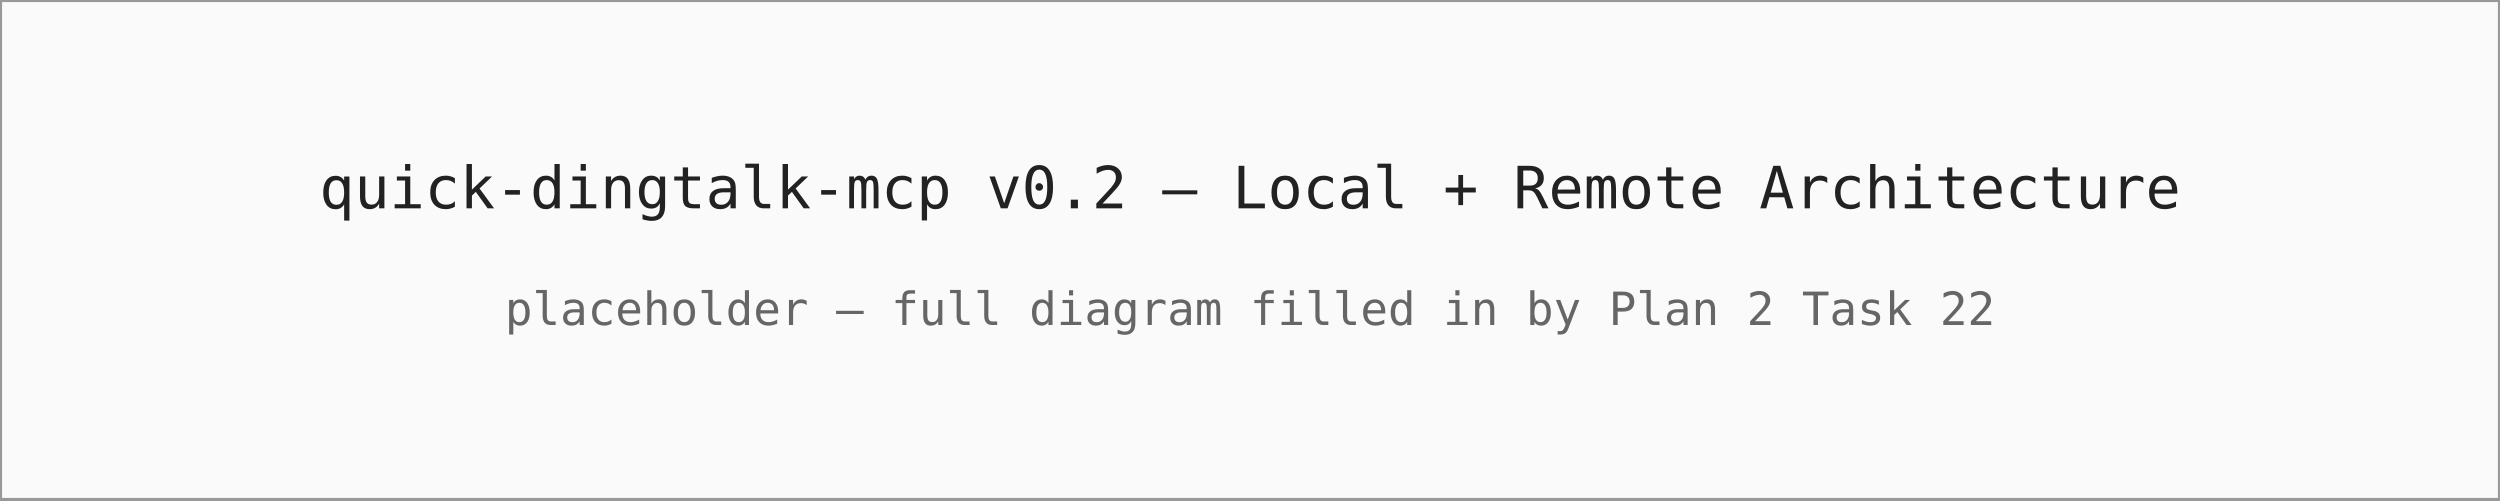
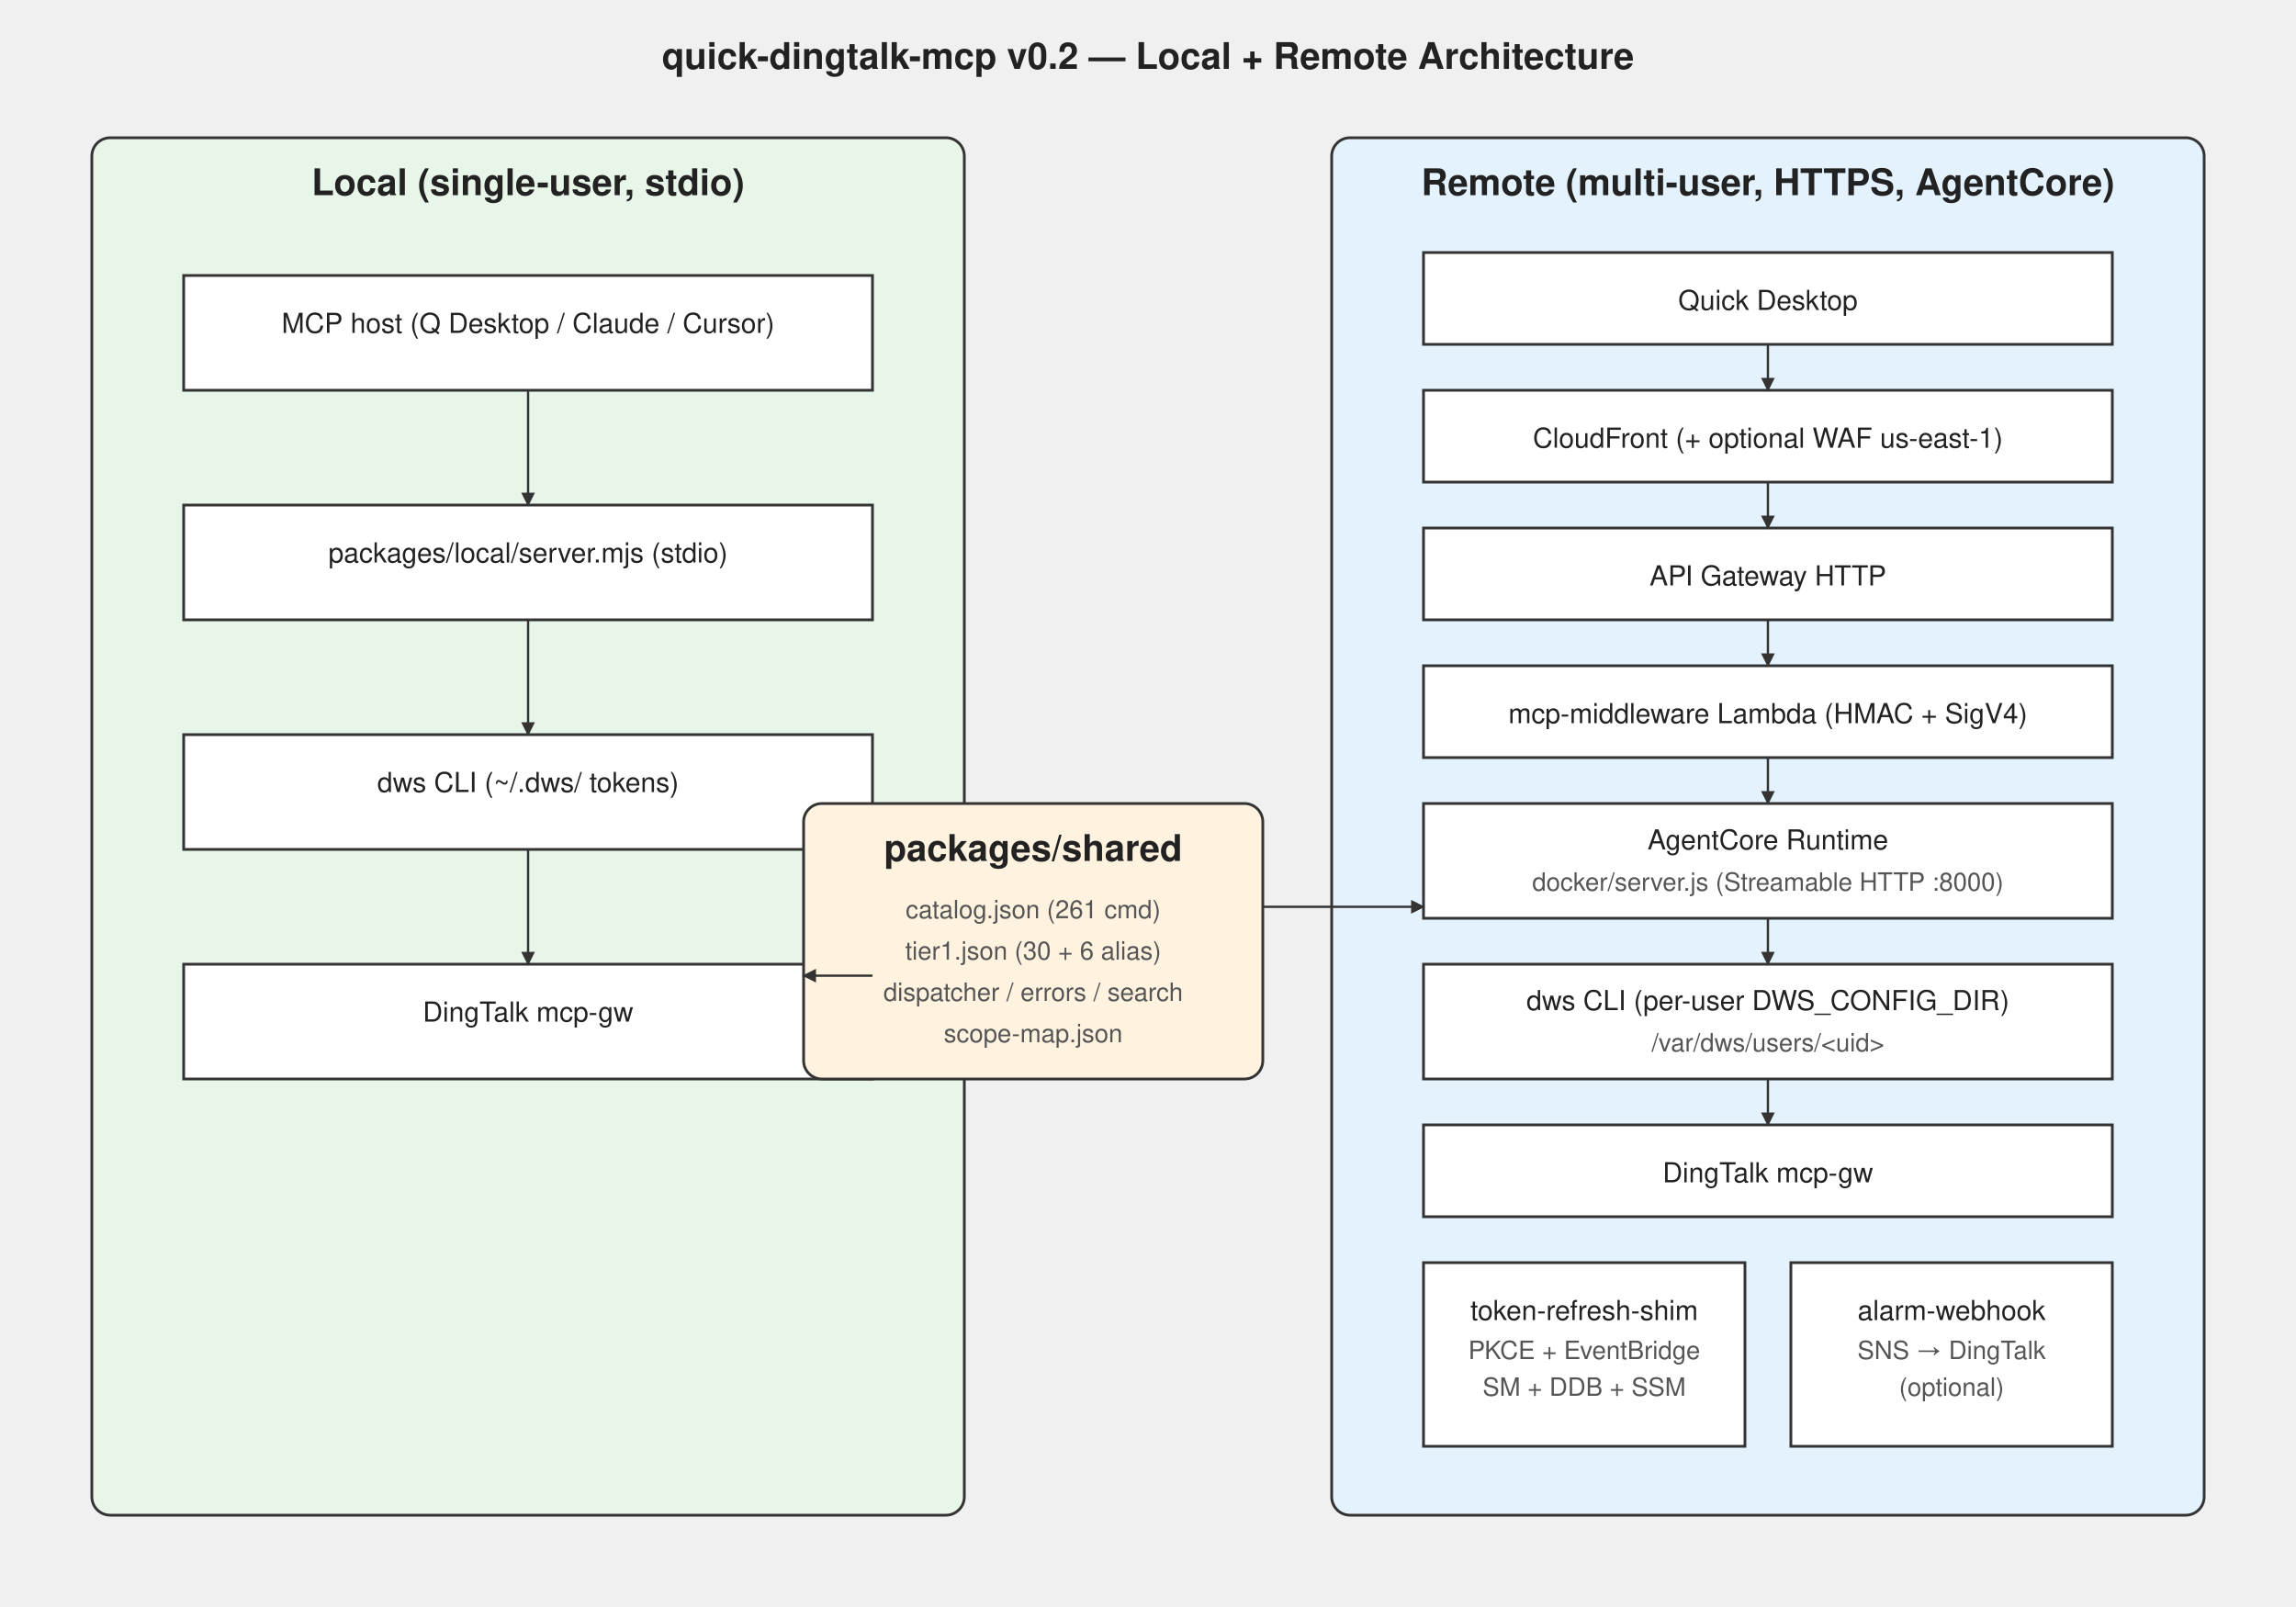
- <svg xmlns="http://www.w3.org/2000/svg" width="600" height="120" viewBox="0 0 600 120">
-   <rect width="600" height="120" fill="#fafafa" stroke="#999" stroke-width="1" />
-   <text x="300" y="50" font-family="monospace" font-size="14" text-anchor="middle" fill="#222">
-     quick-dingtalk-mcp v0.2 — Local + Remote Architecture
-   </text>
-   <text x="300" y="78" font-family="monospace" font-size="11" text-anchor="middle" fill="#666">
-     placeholder — full diagram filled in by Plan 2 Task 22
-   </text>
+ <svg xmlns="http://www.w3.org/2000/svg" width="1000" height="700" viewBox="0 0 1000 700">
+   <style>
+     .box { fill: #fff; stroke: #333; stroke-width: 1.2; }
+     .local { fill: #e8f5e9; }
+     .remote { fill: #e3f2fd; }
+     .shared { fill: #fff3e0; }
+     .arrow { stroke: #333; stroke-width: 1; fill: none; marker-end: url(#a); }
+     text { font-family: 'Helvetica', sans-serif; font-size: 12px; fill: #222; }
+     .title { font-size: 16px; font-weight: bold; }
+     .label { font-size: 11px; fill: #555; }
+   </style>
+   <defs>
+     <marker id="a" viewBox="0 0 10 10" refX="9" refY="5" markerWidth="6" markerHeight="6" orient="auto">
+       <path d="M0,0 L10,5 L0,10 z" fill="#333" />
+     </marker>
+   </defs>
+   <text x="500" y="30" class="title" text-anchor="middle">quick-dingtalk-mcp v0.2 — Local + Remote Architecture</text>
+   <rect x="40" y="60" width="380" height="600" rx="8" class="box local" />
+   <text x="230" y="85" class="title" text-anchor="middle">Local (single-user, stdio)</text>
+   <rect x="80" y="120" width="300" height="50" class="box" />
+   <text x="230" y="145" text-anchor="middle">MCP host (Q Desktop / Claude / Cursor)</text>
+   <rect x="80" y="220" width="300" height="50" class="box" />
+   <text x="230" y="245" text-anchor="middle">packages/local/server.mjs (stdio)</text>
+   <rect x="80" y="320" width="300" height="50" class="box" />
+   <text x="230" y="345" text-anchor="middle">dws CLI (~/.dws/ tokens)</text>
+   <rect x="80" y="420" width="300" height="50" class="box" />
+   <text x="230" y="445" text-anchor="middle">DingTalk mcp-gw</text>
+   <path class="arrow" d="M230,170 L230,220" />
+   <path class="arrow" d="M230,270 L230,320" />
+   <path class="arrow" d="M230,370 L230,420" />
+   <rect x="580" y="60" width="380" height="600" rx="8" class="box remote" />
+   <text x="770" y="85" class="title" text-anchor="middle">Remote (multi-user, HTTPS, AgentCore)</text>
+   <rect x="620" y="110" width="300" height="40" class="box" />
+   <text x="770" y="135" text-anchor="middle">Quick Desktop</text>
+   <rect x="620" y="170" width="300" height="40" class="box" />
+   <text x="770" y="195" text-anchor="middle">CloudFront (+ optional WAF us-east-1)</text>
+   <rect x="620" y="230" width="300" height="40" class="box" />
+   <text x="770" y="255" text-anchor="middle">API Gateway HTTP</text>
+   <rect x="620" y="290" width="300" height="40" class="box" />
+   <text x="770" y="315" text-anchor="middle">mcp-middleware Lambda (HMAC + SigV4)</text>
+   <rect x="620" y="350" width="300" height="50" class="box" />
+   <text x="770" y="370" text-anchor="middle">AgentCore Runtime</text>
+   <text x="770" y="388" class="label" text-anchor="middle">docker/server.js (Streamable HTTP :8000)</text>
+   <rect x="620" y="420" width="300" height="50" class="box" />
+   <text x="770" y="440" text-anchor="middle">dws CLI (per-user DWS_CONFIG_DIR)</text>
+   <text x="770" y="458" class="label" text-anchor="middle">/var/dws/users/&lt;uid&gt;</text>
+   <rect x="620" y="490" width="300" height="40" class="box" />
+   <text x="770" y="515" text-anchor="middle">DingTalk mcp-gw</text>
+   <rect x="620" y="550" width="140" height="80" class="box" />
+   <text x="690" y="575" text-anchor="middle">token-refresh-shim</text>
+   <text x="690" y="592" class="label" text-anchor="middle">PKCE + EventBridge</text>
+   <text x="690" y="608" class="label" text-anchor="middle">SM + DDB + SSM</text>
+   <rect x="780" y="550" width="140" height="80" class="box" />
+   <text x="850" y="575" text-anchor="middle">alarm-webhook</text>
+   <text x="850" y="592" class="label" text-anchor="middle">SNS → DingTalk</text>
+   <text x="850" y="608" class="label" text-anchor="middle">(optional)</text>
+   <path class="arrow" d="M770,150 L770,170" />
+   <path class="arrow" d="M770,210 L770,230" />
+   <path class="arrow" d="M770,270 L770,290" />
+   <path class="arrow" d="M770,330 L770,350" />
+   <path class="arrow" d="M770,400 L770,420" />
+   <path class="arrow" d="M770,470 L770,490" />
+   <rect x="350" y="350" width="200" height="120" rx="8" class="box shared" />
+   <text x="450" y="375" class="title" text-anchor="middle">packages/shared</text>
+   <text x="450" y="400" class="label" text-anchor="middle">catalog.json (261 cmd)</text>
+   <text x="450" y="418" class="label" text-anchor="middle">tier1.json (30 + 6 alias)</text>
+   <text x="450" y="436" class="label" text-anchor="middle">dispatcher / errors / search</text>
+   <text x="450" y="454" class="label" text-anchor="middle">scope-map.json</text>
+   <path class="arrow" d="M380,425 L350,425" />
+   <path class="arrow" d="M550,395 L620,395" />
</svg>
